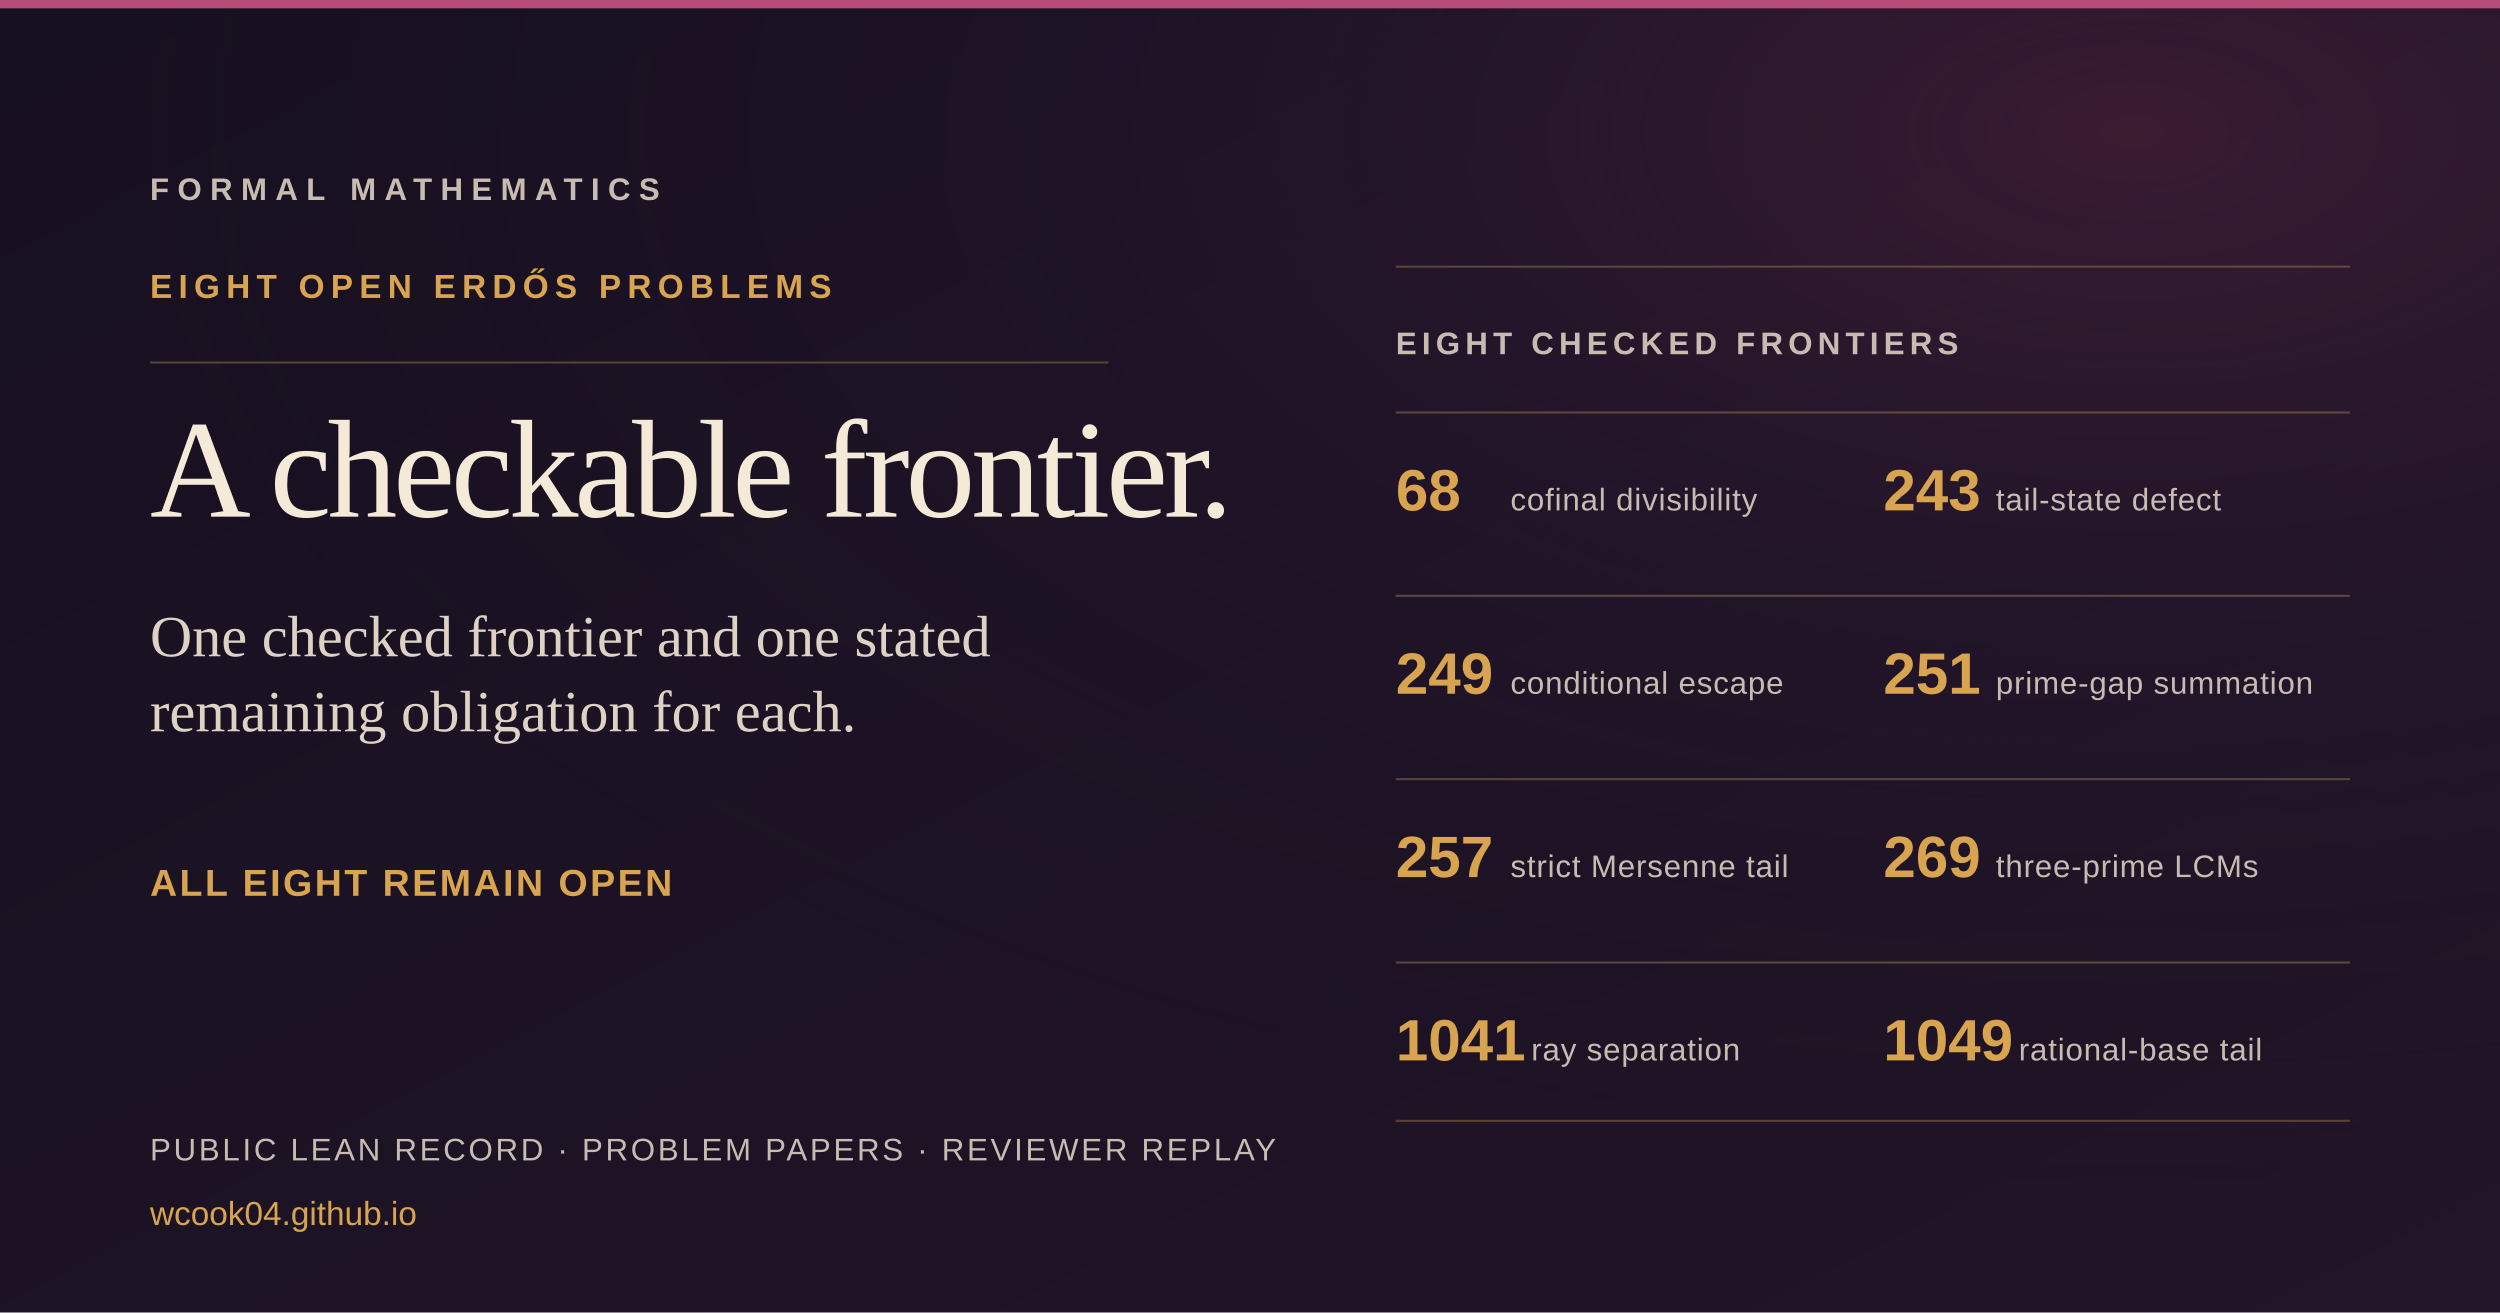
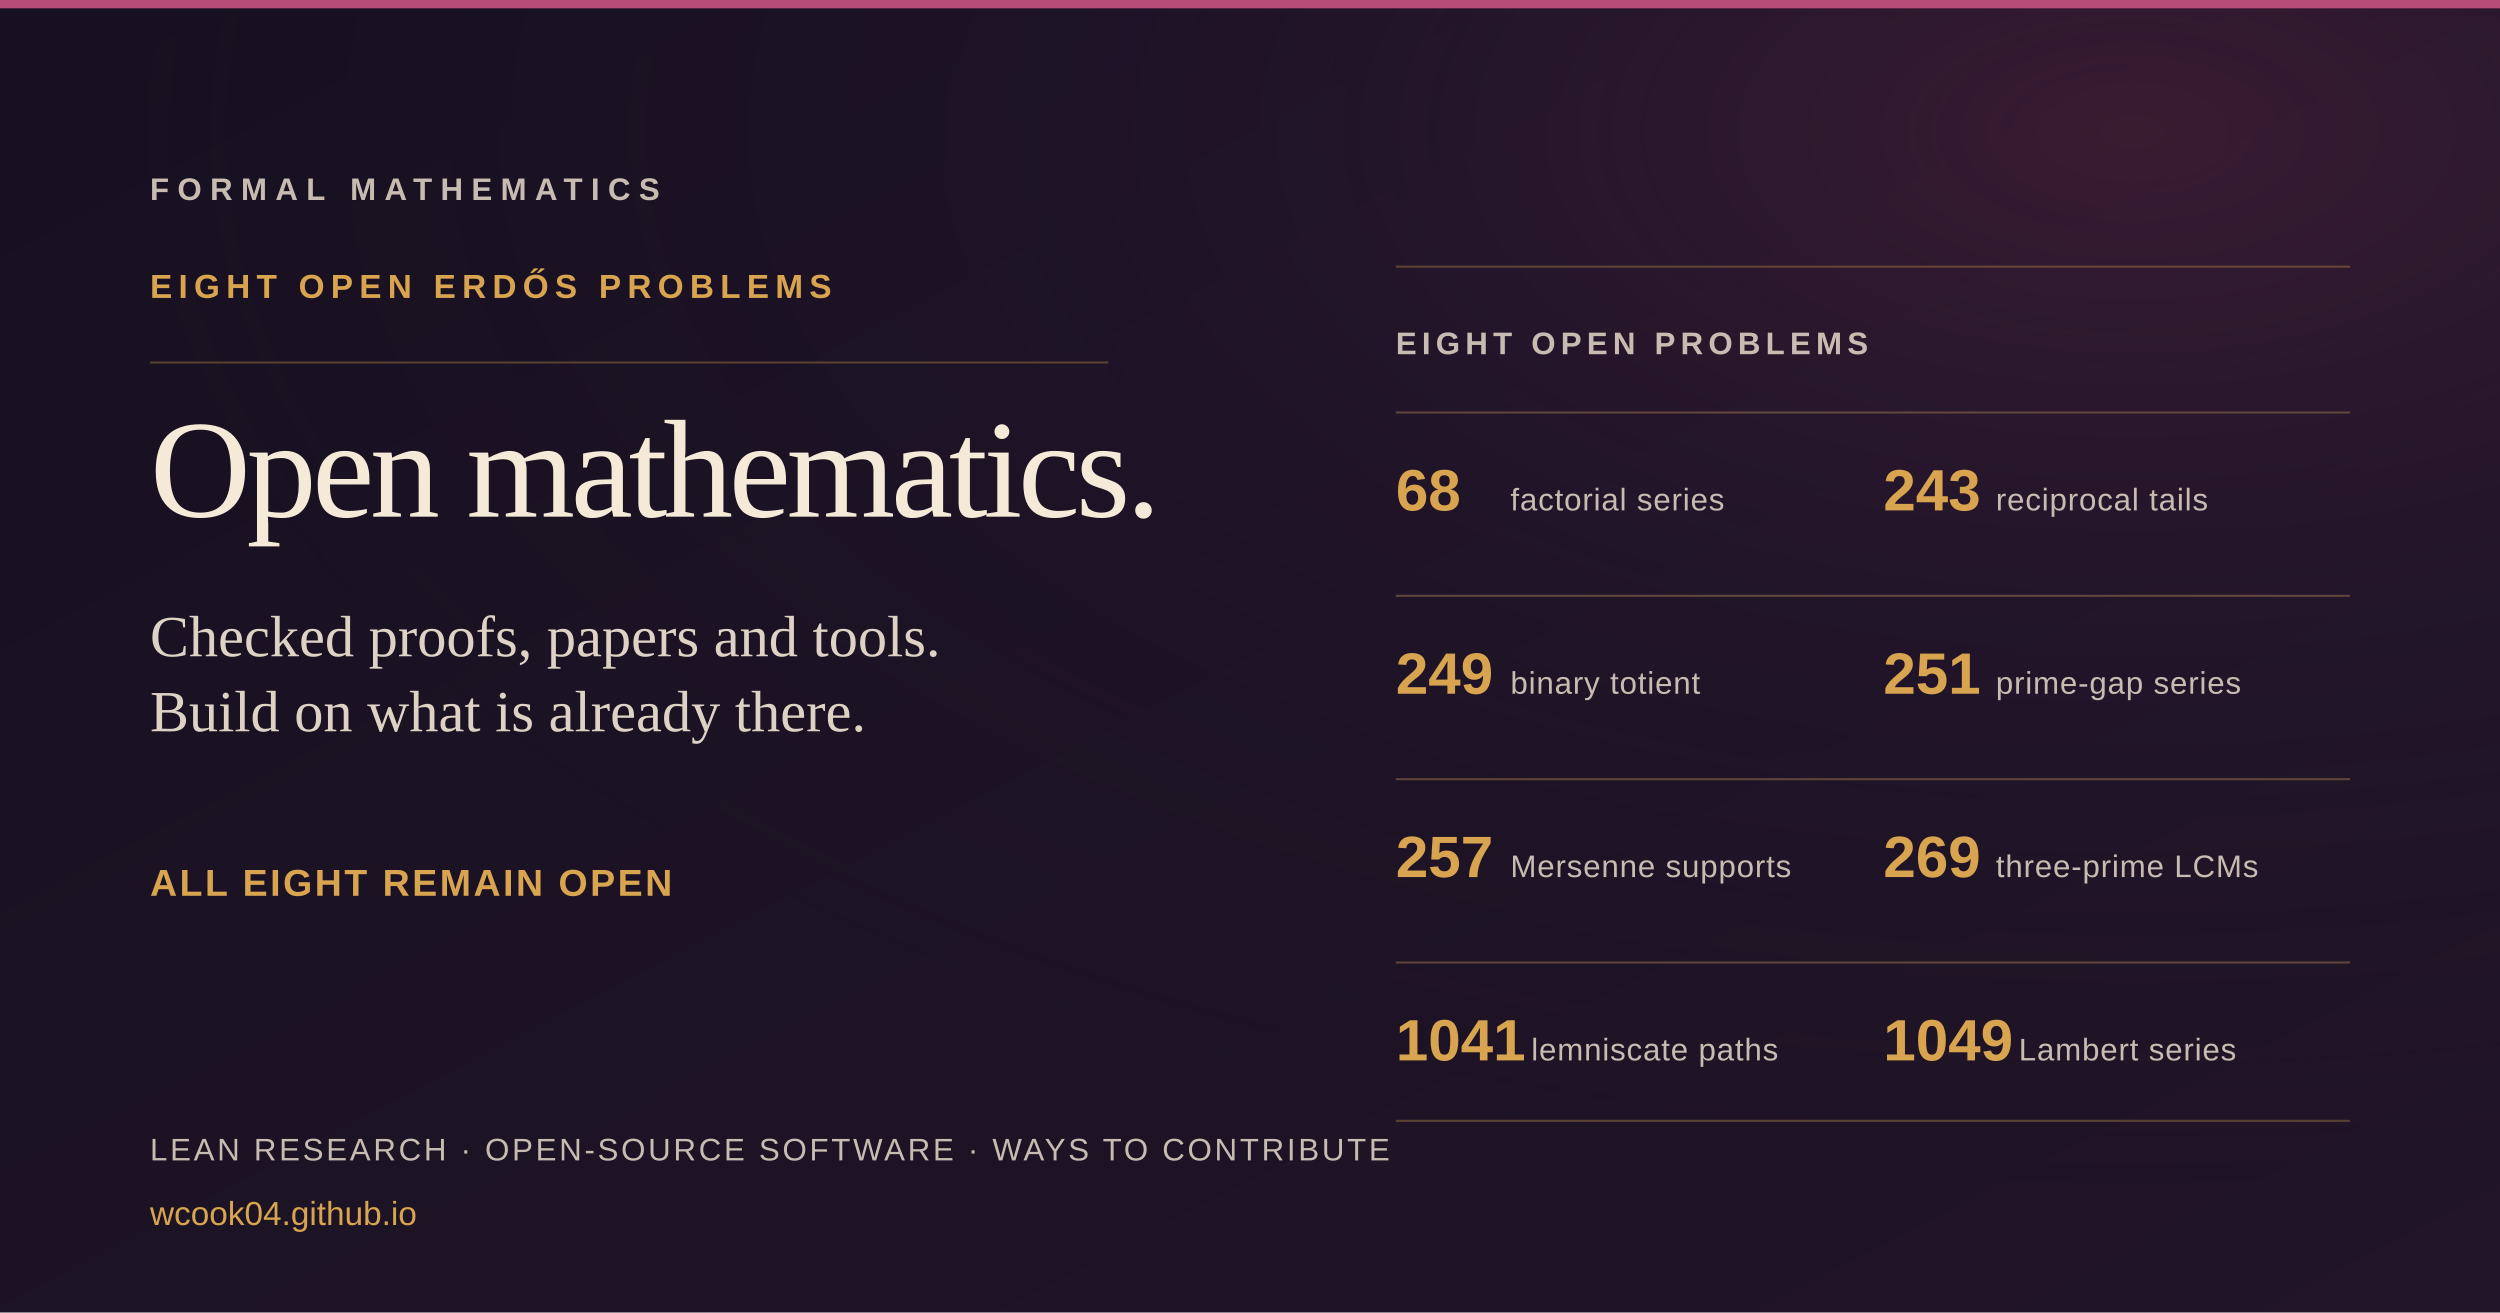
<svg xmlns="http://www.w3.org/2000/svg" width="1200" height="630" viewBox="0 0 1200 630" role="img" aria-labelledby="title description">
  <defs>
    <linearGradient id="wash" x1="0" y1="0" x2="1" y2="1">
      <stop offset="0" stop-color="#171020" />
      <stop offset="1" stop-color="#211527" />
    </linearGradient>
    <radialGradient id="ember" cx="85%" cy="10%" r="84%">
      <stop offset="0" stop-color="#742f4d" stop-opacity=".34" />
      <stop offset=".46" stop-color="#381d40" stop-opacity=".16" />
      <stop offset="1" stop-color="#171020" stop-opacity="0" />
    </radialGradient>
  </defs>
  <rect width="1200" height="630" fill="url(#wash)" />
  <rect width="1200" height="630" fill="url(#ember)" />
  <rect x="0" width="1200" height="4" fill="#b74c78" />
  <g fill="none" stroke="#d2a04f" stroke-opacity=".33" stroke-width="1">
    <path d="M72 174H532" />
    <path d="M670 128H1128" />
    <path d="M670 538H1128" />
  </g>
  <g font-family="Arial, Helvetica, sans-serif" fill="#c8bcb2">
    <text x="72" y="96" font-size="15" font-weight="700" letter-spacing="4">FORMAL MATHEMATICS</text>
    <text x="72" y="143" font-size="16" font-weight="700" letter-spacing="3" fill="#d8a44f">EIGHT OPEN ERDŐS PROBLEMS</text>
  </g>
  <g font-family="Georgia, 'Times New Roman', serif" fill="#f5ead8">
-     <text x="72" y="248" font-size="67" letter-spacing="-2">A checkable frontier.</text>
-     <text x="72" y="315" font-size="28" fill="#ded2c5">One checked frontier and one stated</text>
-     <text x="72" y="351" font-size="28" fill="#ded2c5">remaining obligation for each.</text>
+     <text x="72" y="248" font-size="67" letter-spacing="-2">Open mathematics.</text>
+     <text x="72" y="315" font-size="28" fill="#ded2c5">Checked proofs, papers and tools.</text>
+     <text x="72" y="351" font-size="28" fill="#ded2c5">Build on what is already there.</text>
  </g>
  <text x="72" y="430" font-family="Arial, Helvetica, sans-serif" font-size="18" font-weight="700" letter-spacing="1.2" fill="#d8a44f">ALL EIGHT REMAIN OPEN</text>
  <g transform="translate(670 170)" font-family="Arial, Helvetica, sans-serif">
-     <text x="0" y="0" font-size="15" font-weight="700" letter-spacing="2.5" fill="#c8bcb2">EIGHT CHECKED FRONTIERS</text>
+     <text x="0" y="0" font-size="15" font-weight="700" letter-spacing="2.5" fill="#c8bcb2">EIGHT OPEN PROBLEMS</text>
    <g fill="none" stroke="#9b7750" stroke-opacity=".5" stroke-width="1">
      <path d="M0 28H458" />
      <path d="M0 116H458" />
      <path d="M0 204H458" />
      <path d="M0 292H458" />
    </g>
    <g fill="#d8a44f" font-size="28" font-weight="700">
      <text x="0" y="75">68</text>
      <text x="234" y="75">243</text>
      <text x="0" y="163">249</text>
      <text x="234" y="163">251</text>
      <text x="0" y="251">257</text>
      <text x="234" y="251">269</text>
      <text x="0" y="339">1041</text>
      <text x="234" y="339">1049</text>
    </g>
    <g fill="#c8bcb2" font-size="15" letter-spacing=".4">
-       <text x="55" y="75">cofinal divisibility</text>
-       <text x="288" y="75">tail-state defect</text>
-       <text x="55" y="163">conditional escape</text>
-       <text x="288" y="163">prime-gap summation</text>
-       <text x="55" y="251">strict Mersenne tail</text>
+       <text x="55" y="75">factorial series</text>
+       <text x="288" y="75">reciprocal tails</text>
+       <text x="55" y="163">binary totient</text>
+       <text x="288" y="163">prime-gap series</text>
+       <text x="55" y="251">Mersenne supports</text>
      <text x="288" y="251">three-prime LCMs</text>
-       <text x="65" y="339">ray separation</text>
-       <text x="299" y="339">rational-base tail</text>
+       <text x="65" y="339">lemniscate paths</text>
+       <text x="299" y="339">Lambert series</text>
    </g>
  </g>
  <g font-family="Arial, Helvetica, sans-serif" fill="#c8bcb2">
-     <text x="72" y="557" font-size="15" letter-spacing="1.3">PUBLIC LEAN RECORD · PROBLEM PAPERS · REVIEWER REPLAY</text>
+     <text x="72" y="557" font-size="15" letter-spacing="1.3">LEAN RESEARCH · OPEN-SOURCE SOFTWARE · WAYS TO CONTRIBUTE</text>
    <text x="72" y="588" font-size="16" fill="#d8a44f">wcook04.github.io</text>
  </g>
</svg>
